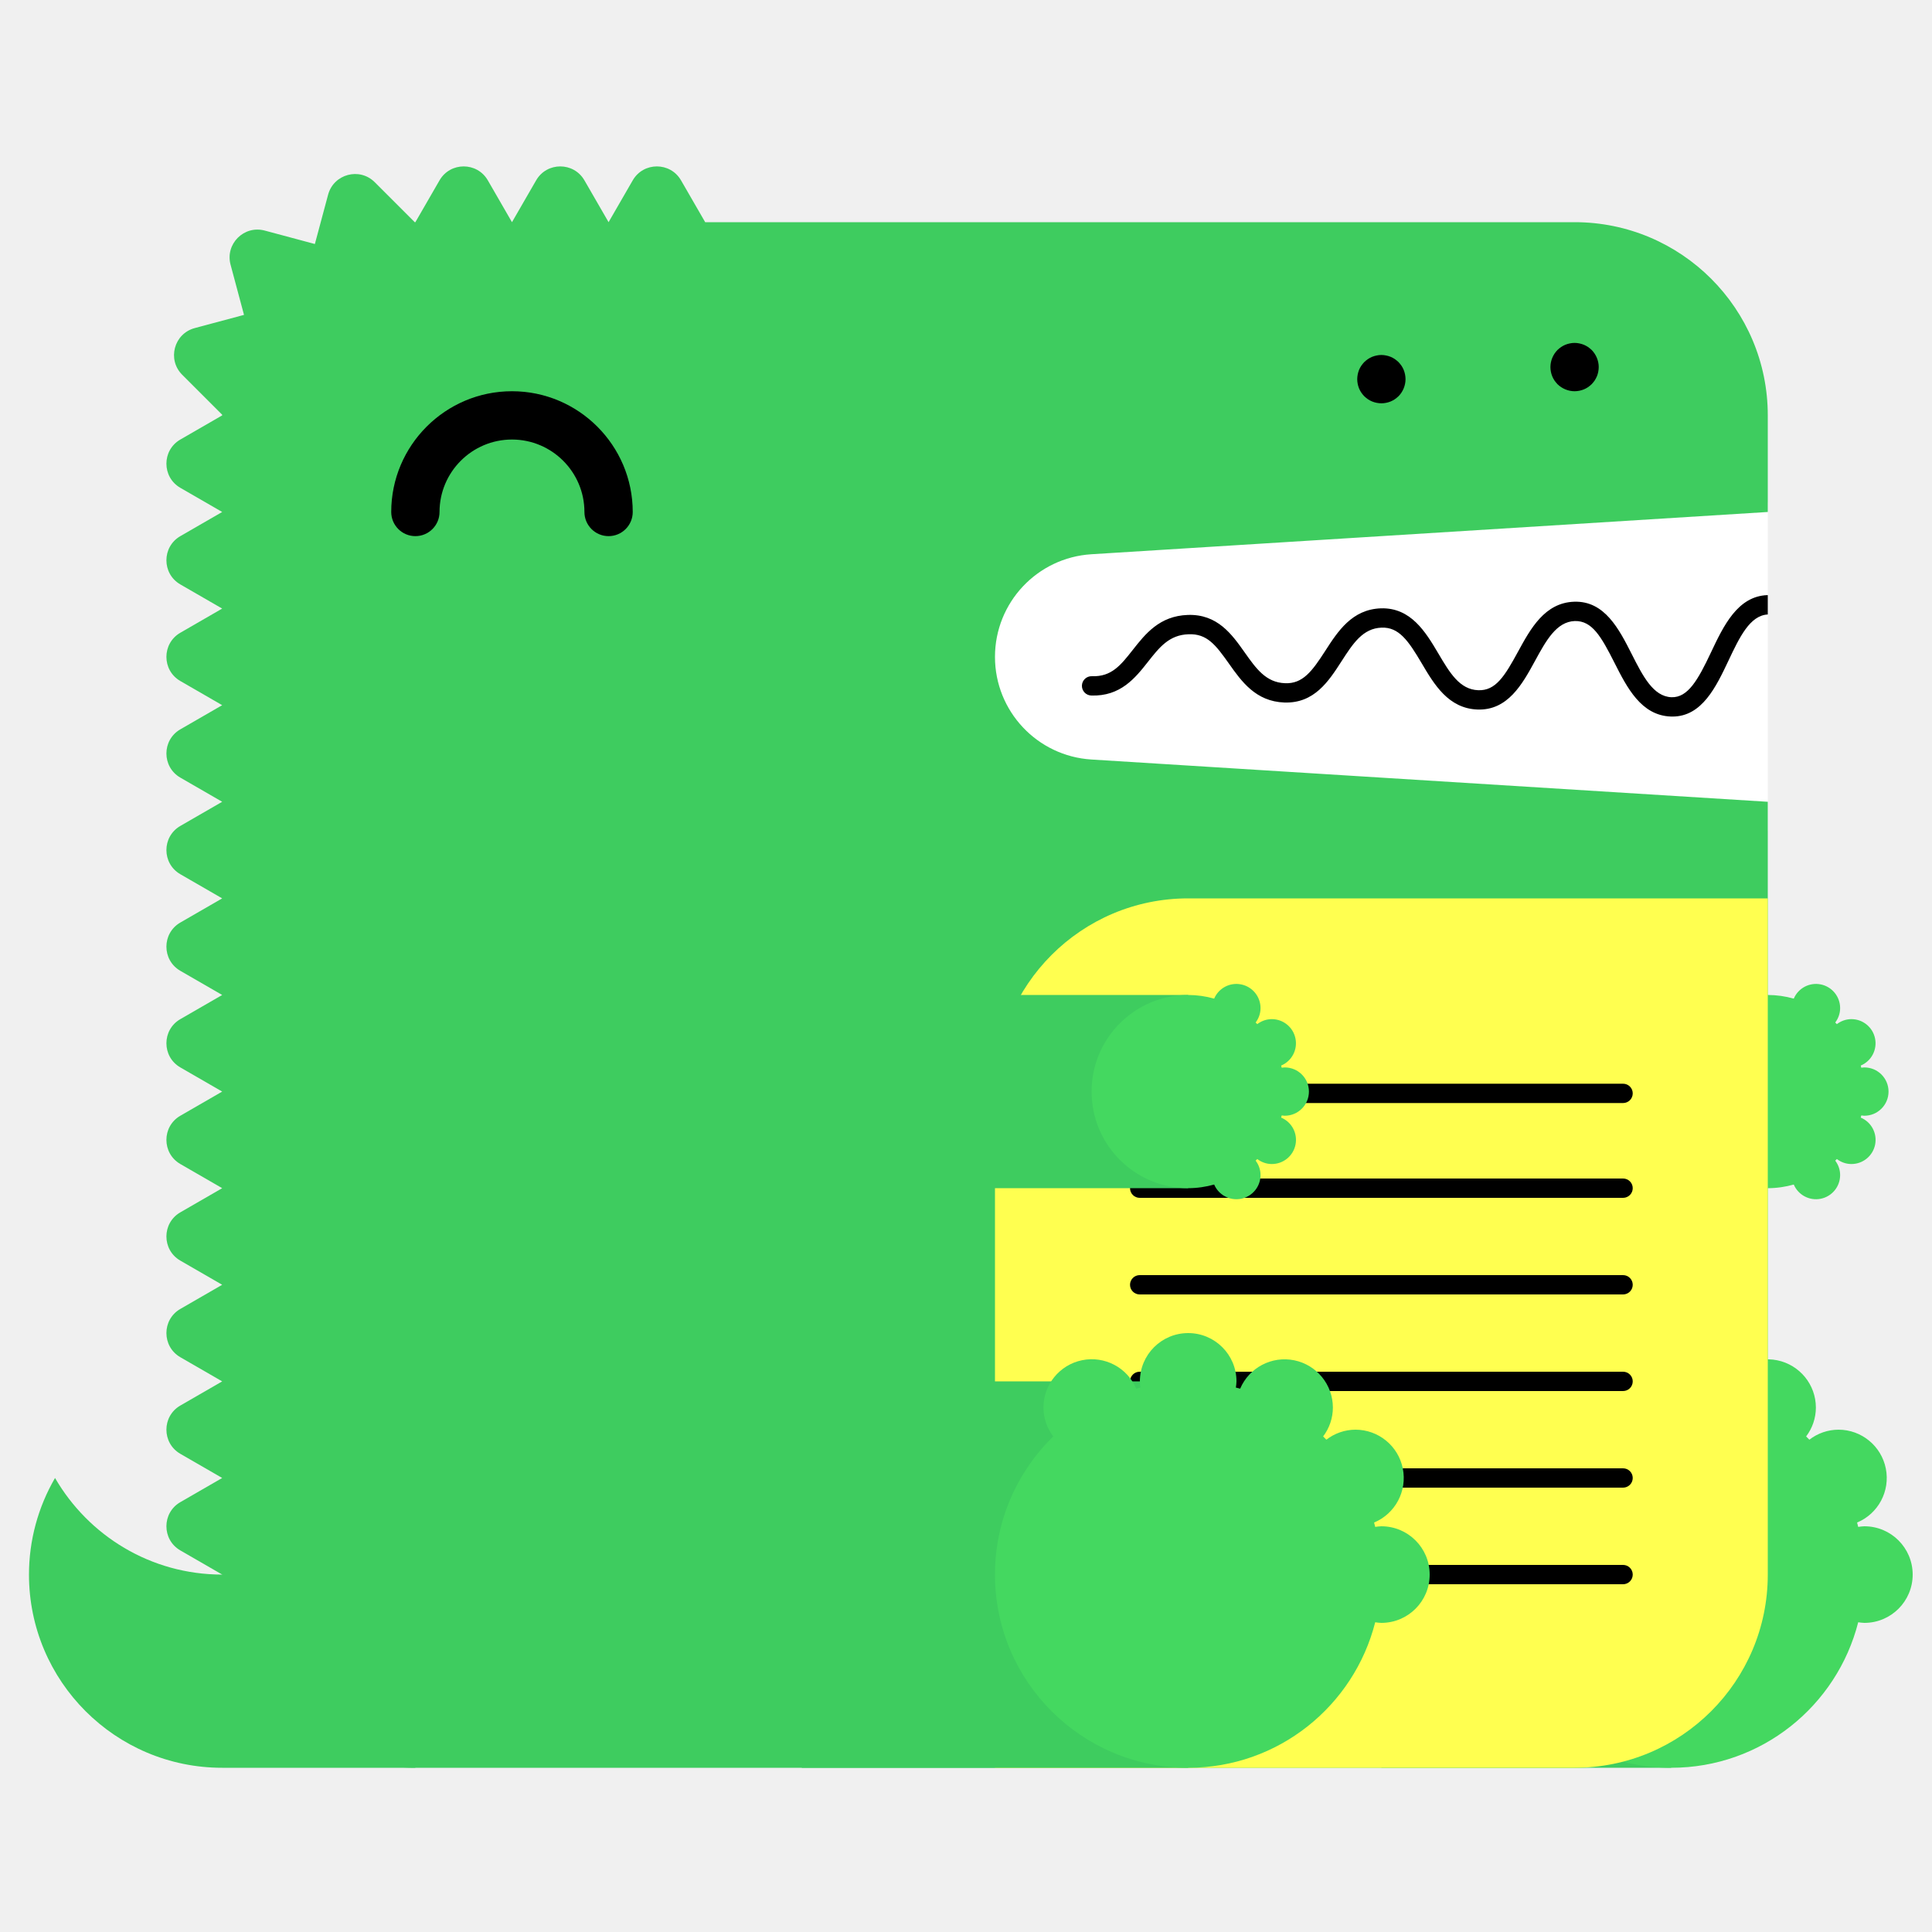
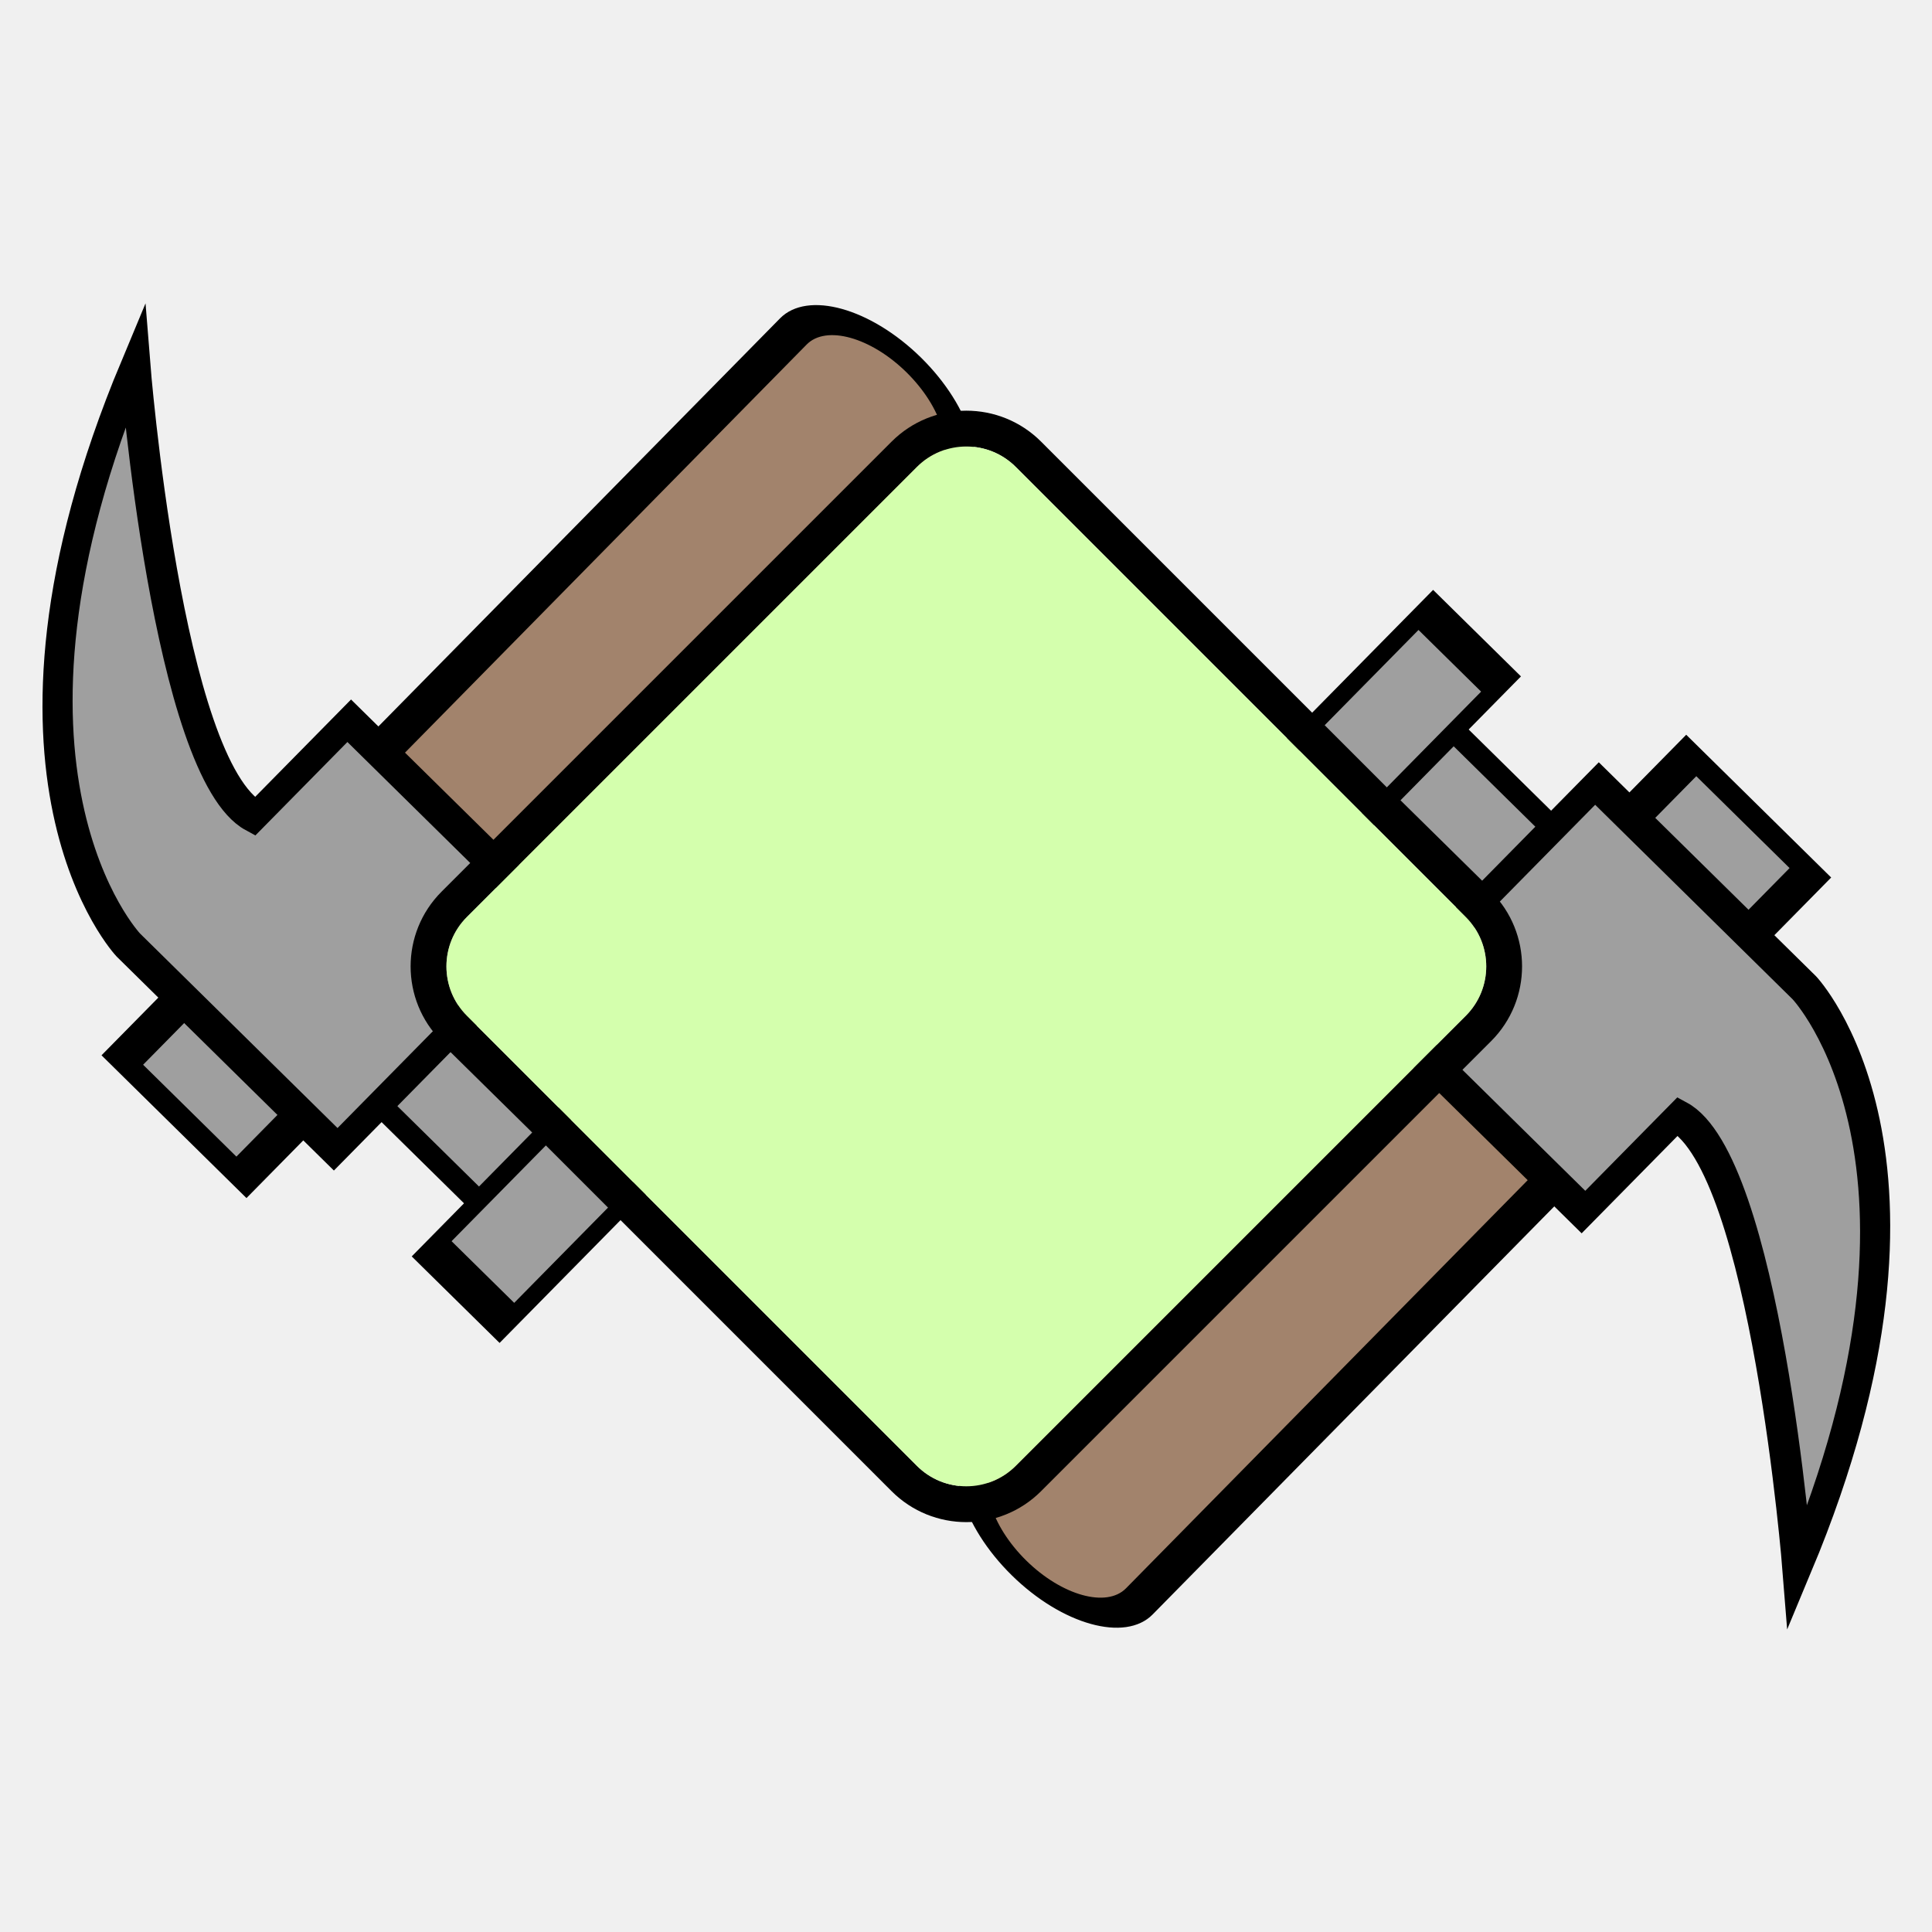
- <svg xmlns="http://www.w3.org/2000/svg" width="200" height="200" viewBox="0 0 200 200">
-   <g fill="none" fill-rule="evenodd">
-     <path fill="#FFF" d="M99 52h84v34H99z" />
-     <path d="M23 163c-7.398 0-13.843-4.027-17.303-10A19.886 19.886 0 0 0 3 163c0 11.046 8.954 20 20 20h20v-20H23z" fill="#3ECC5F" />
-     <path d="M112.98 57.376L183 53V43c0-11.046-8.954-20-20-20H73l-2.5-4.33c-1.112-1.925-3.889-1.925-5 0L63 23l-2.5-4.33c-1.111-1.925-3.889-1.925-5 0L53 23l-2.5-4.33c-1.111-1.925-3.889-1.925-5 0L43 23c-.022 0-.042.003-.065.003l-4.142-4.141c-1.57-1.571-4.252-.853-4.828 1.294l-1.369 5.104-5.192-1.392c-2.148-.575-4.111 1.389-3.535 3.536l1.39 5.193-5.102 1.367c-2.148.576-2.867 3.259-1.296 4.83l4.142 4.142c0 .021-.003.042-.003.064l-4.33 2.5c-1.925 1.111-1.925 3.889 0 5L23 53l-4.33 2.5c-1.925 1.111-1.925 3.889 0 5L23 63l-4.33 2.5c-1.925 1.111-1.925 3.889 0 5L23 73l-4.33 2.5c-1.925 1.111-1.925 3.889 0 5L23 83l-4.33 2.5c-1.925 1.111-1.925 3.889 0 5L23 93l-4.33 2.5c-1.925 1.111-1.925 3.889 0 5L23 103l-4.33 2.5c-1.925 1.111-1.925 3.889 0 5L23 113l-4.33 2.5c-1.925 1.111-1.925 3.889 0 5L23 123l-4.33 2.5c-1.925 1.111-1.925 3.889 0 5L23 133l-4.33 2.5c-1.925 1.111-1.925 3.889 0 5L23 143l-4.33 2.5c-1.925 1.111-1.925 3.889 0 5L23 153l-4.33 2.5c-1.925 1.111-1.925 3.889 0 5L23 163c0 11.046 8.954 20 20 20h120c11.046 0 20-8.954 20-20V83l-70.02-4.376A10.645 10.645 0 0 1 103 68c0-5.621 4.37-10.273 9.98-10.624" fill="#3ECC5F" />
-     <path fill="#3ECC5F" d="M143 183h30v-40h-30z" />
-     <path d="M193 158c-.219 0-.428.037-.639.064-.038-.15-.074-.301-.116-.451A5 5 0 0 0 190.32 148a4.96 4.96 0 0 0-3.016 1.036 26.531 26.531 0 0 0-.335-.336 4.955 4.955 0 0 0 1.011-2.987 5 5 0 0 0-9.599-1.959c-.148-.042-.297-.077-.445-.115.027-.211.064-.42.064-.639a5 5 0 0 0-5-5 5 5 0 0 0-5 5c0 .219.037.428.064.639-.148.038-.297.073-.445.115a4.998 4.998 0 0 0-9.599 1.959c0 1.125.384 2.151 1.011 2.987-3.717 3.632-6.031 8.693-6.031 14.3 0 11.046 8.954 20 20 20 9.339 0 17.16-6.41 19.361-15.064.211.027.42.064.639.064a5 5 0 0 0 5-5 5 5 0 0 0-5-5" fill="#44D860" />
-     <path fill="#3ECC5F" d="M153 123h30v-20h-30z" />
-     <path d="M193 115.5a2.5 2.5 0 1 0 0-5c-.109 0-.214.019-.319.032-.02-.075-.037-.15-.058-.225a2.501 2.501 0 0 0-.963-4.807c-.569 0-1.088.197-1.508.518a6.653 6.653 0 0 0-.168-.168c.314-.417.506-.931.506-1.494a2.5 2.5 0 0 0-4.8-.979A9.987 9.987 0 0 0 183 103c-5.522 0-10 4.478-10 10s4.478 10 10 10c.934 0 1.833-.138 2.69-.377a2.5 2.5 0 0 0 4.8-.979c0-.563-.192-1.077-.506-1.494.057-.055.113-.111.168-.168.42.321.939.518 1.508.518a2.5 2.5 0 0 0 .963-4.807c.021-.074.038-.15.058-.225.105.013.21.032.319.032" fill="#44D860" />
-     <path d="M63 55.5a2.5 2.5 0 0 1-2.5-2.5c0-4.136-3.364-7.5-7.5-7.5s-7.5 3.364-7.5 7.5a2.5 2.5 0 1 1-5 0c0-6.893 5.607-12.5 12.5-12.5S65.5 46.107 65.5 53a2.5 2.5 0 0 1-2.5 2.5" fill="#000" />
-     <path d="M103 183h60c11.046 0 20-8.954 20-20V93h-60c-11.046 0-20 8.954-20 20v70z" fill="#FFFF50" />
-     <path d="M168.02 124h-50.04a1 1 0 1 1 0-2h50.04a1 1 0 1 1 0 2m0 20h-50.04a1 1 0 1 1 0-2h50.04a1 1 0 1 1 0 2m0 20h-50.04a1 1 0 1 1 0-2h50.04a1 1 0 1 1 0 2m0-49.814h-50.04a1 1 0 1 1 0-2h50.04a1 1 0 1 1 0 2m0 19.814h-50.04a1 1 0 1 1 0-2h50.04a1 1 0 1 1 0 2m0 20h-50.04a1 1 0 1 1 0-2h50.04a1 1 0 1 1 0 2M183 61.611c-.012 0-.022-.006-.034-.005-3.09.105-4.552 3.196-5.842 5.923-1.346 2.85-2.387 4.703-4.093 4.647-1.889-.068-2.969-2.202-4.113-4.46-1.314-2.594-2.814-5.536-5.963-5.426-3.046.104-4.513 2.794-5.807 5.167-1.377 2.528-2.314 4.065-4.121 3.994-1.927-.07-2.951-1.805-4.136-3.813-1.321-2.236-2.848-4.75-5.936-4.664-2.994.103-4.465 2.385-5.763 4.4-1.373 2.13-2.335 3.428-4.165 3.351-1.973-.07-2.992-1.51-4.171-3.177-1.324-1.873-2.816-3.993-5.895-3.89-2.928.1-4.399 1.97-5.696 3.618-1.232 1.564-2.194 2.802-4.229 2.724a1 1 0 0 0-.072 2c3.017.101 4.545-1.8 5.872-3.487 1.177-1.496 2.193-2.787 4.193-2.855 1.926-.082 2.829 1.115 4.195 3.045 1.297 1.834 2.769 3.914 5.731 4.021 3.103.104 4.596-2.215 5.918-4.267 1.182-1.834 2.202-3.417 4.15-3.484 1.793-.067 2.769 1.35 4.145 3.681 1.297 2.197 2.766 4.686 5.787 4.796 3.125.108 4.634-2.62 5.949-5.035 1.139-2.088 2.214-4.06 4.119-4.126 1.793-.042 2.728 1.595 4.111 4.33 1.292 2.553 2.757 5.445 5.825 5.556l.169.003c3.064 0 4.518-3.075 5.805-5.794 1.139-2.41 2.217-4.68 4.067-4.773v-2z" fill="#000" />
-     <path fill="#3ECC5F" d="M83 183h40v-40H83z" />
-     <path d="M143 158c-.219 0-.428.037-.639.064-.038-.15-.074-.301-.116-.451A5 5 0 0 0 140.32 148a4.96 4.96 0 0 0-3.016 1.036 26.531 26.531 0 0 0-.335-.336 4.955 4.955 0 0 0 1.011-2.987 5 5 0 0 0-9.599-1.959c-.148-.042-.297-.077-.445-.115.027-.211.064-.42.064-.639a5 5 0 0 0-5-5 5 5 0 0 0-5 5c0 .219.037.428.064.639-.148.038-.297.073-.445.115a4.998 4.998 0 0 0-9.599 1.959c0 1.125.384 2.151 1.011 2.987-3.717 3.632-6.031 8.693-6.031 14.3 0 11.046 8.954 20 20 20 9.339 0 17.16-6.41 19.361-15.064.211.027.42.064.639.064a5 5 0 0 0 5-5 5 5 0 0 0-5-5" fill="#44D860" />
-     <path fill="#3ECC5F" d="M83 123h40v-20H83z" />
-     <path d="M133 115.5a2.5 2.5 0 1 0 0-5c-.109 0-.214.019-.319.032-.02-.075-.037-.15-.058-.225a2.501 2.501 0 0 0-.963-4.807c-.569 0-1.088.197-1.508.518a6.653 6.653 0 0 0-.168-.168c.314-.417.506-.931.506-1.494a2.5 2.5 0 0 0-4.8-.979A9.987 9.987 0 0 0 123 103c-5.522 0-10 4.478-10 10s4.478 10 10 10c.934 0 1.833-.138 2.69-.377a2.5 2.5 0 0 0 4.8-.979c0-.563-.192-1.077-.506-1.494.057-.055.113-.111.168-.168.42.321.939.518 1.508.518a2.5 2.5 0 0 0 .963-4.807c.021-.074.038-.15.058-.225.105.013.21.032.319.032" fill="#44D860" />
-     <path d="M143 41.75c-.16 0-.33-.02-.49-.05a2.52 2.52 0 0 1-.47-.14c-.15-.06-.29-.14-.431-.23-.13-.09-.259-.2-.38-.31-.109-.12-.219-.24-.309-.38s-.17-.28-.231-.43a2.619 2.619 0 0 1-.189-.96c0-.16.02-.33.05-.49.03-.16.08-.31.139-.47.061-.15.141-.29.231-.43.09-.13.2-.26.309-.38.121-.11.25-.22.38-.31.141-.09.281-.17.431-.23.149-.06.31-.11.47-.14.32-.07.65-.07.98 0 .159.03.32.08.47.14.149.06.29.14.43.23.13.09.259.2.38.31.11.12.22.25.31.38.09.14.17.28.23.43.06.16.11.31.14.47.029.16.05.33.05.49 0 .66-.271 1.31-.73 1.77-.121.11-.25.22-.38.31-.14.09-.281.17-.43.23a2.565 2.565 0 0 1-.96.19m20-1.25c-.66 0-1.3-.27-1.771-.73a3.802 3.802 0 0 1-.309-.38c-.09-.14-.17-.28-.231-.43a2.619 2.619 0 0 1-.189-.96c0-.66.27-1.3.729-1.77.121-.11.25-.22.38-.31.141-.09.281-.17.431-.23.149-.06.31-.11.47-.14.32-.07.66-.07.98 0 .159.03.32.08.47.14.149.06.29.14.43.23.13.09.259.2.38.31.459.47.73 1.11.73 1.77 0 .16-.021.33-.05.49-.03.16-.08.32-.14.47-.07.15-.14.29-.23.43-.09.13-.2.26-.31.38-.121.11-.25.22-.38.31-.14.09-.281.17-.43.23a2.565 2.565 0 0 1-.96.19" fill="#000" />
+ <svg xmlns="http://www.w3.org/2000/svg" width="100%" height="100%" viewBox="0 0 2049 2049" version="1.1" xml:space="preserve" style="fill-rule:evenodd;clip-rule:evenodd;stroke-linecap:round;stroke-linejoin:round;stroke-miterlimit:1.5;">
+   <g transform="matrix(1,0,0,1,-8550,-1)">
+     <g id="Artboard1" transform="matrix(1,0,0,1,8550.86,1.92933)">
+       <rect x="0" y="0" width="2048" height="2048" style="fill:none;" />
+       <clipPath id="_clip1">
+         <rect x="0" y="0" width="2048" height="2048" />
+       </clipPath>
+       <g clip-path="url(#_clip1)">
+         <g transform="matrix(0.783856,-0.783856,0.783856,0.783856,-618.353,1003.64)">
+           <g transform="matrix(-0.464433,0.649853,0.649853,0.464433,852.279,-490.365)">
+             <g>
+               <g transform="matrix(1.34508,0.977589,-0.541324,0.744819,-2287.87,-2398.73)">
+                 <path d="M2720.28,1308.55L2720.28,502.62L2877.78,502.62L2877.78,1308.55C2877.78,1352.01 2842.49,1387.3 2799.03,1387.3C2755.57,1387.3 2720.28,1352.01 2720.28,1308.55" style="fill:rgb(162,131,108);stroke:black;stroke-width:26.89px;" />
+               </g>
+               <g transform="matrix(2.02767,2.58277e-16,-2.58277e-16,2.02767,-1205.43,-376.688)">
+                 <g transform="matrix(0.89768,0.651933,-0.403893,0.556141,238.03,-727.265)">
+                   <rect x="1425.48" y="484.941" width="89.022" height="84.452" style="fill:rgb(159,159,159);stroke:black;stroke-width:19.31px;stroke-linecap:butt;stroke-linejoin:miter;stroke-miterlimit:6;" />
+                 </g>
+                 <g transform="matrix(0.89768,0.651933,-0.403893,0.556141,197.08,-865.727)">
+                   <rect x="1425.48" y="484.941" width="89.022" height="84.452" style="fill:rgb(159,159,159);stroke:black;stroke-width:19.31px;stroke-linecap:butt;stroke-linejoin:miter;stroke-miterlimit:6;" />
+                 </g>
+                 <g transform="matrix(0.61598,0.447308,-0.539035,0.742296,691.088,-327.336)">
+                   <path d="M1077.48,376.457C1003.04,358.562 765.282,529.617 765.282,529.617C893.096,265.602 1077.48,260.428 1077.48,260.428L1303.35,260.428L1303.35,463.123L1077.48,463.123C1077.48,463.123 1077.49,395.144 1077.48,376.457Z" style="fill:rgb(159,159,159);stroke:black;stroke-width:21.14px;stroke-linecap:butt;stroke-linejoin:miter;stroke-miterlimit:6;" />
+                 </g>
+                 <g transform="matrix(0.566959,0.41175,-0.902303,1.24243,1050.21,-694.215)">
+                   <rect x="1425.48" y="484.941" width="89.022" height="84.452" style="fill:rgb(159,159,159);stroke:black;stroke-width:14.93px;stroke-linecap:butt;stroke-linejoin:miter;stroke-miterlimit:6;" />
+                 </g>
+               </g>
+             </g>
+           </g>
+           <g transform="matrix(0.464433,-0.649853,-0.649853,-0.464433,1216.97,2611.57)">
+             <g>
+               <g transform="matrix(1.34508,0.977589,-0.541324,0.744819,-2287.87,-2398.73)">
+                 <path d="M2720.28,1308.55L2720.28,502.62L2877.78,502.62L2877.78,1308.55C2877.78,1352.01 2842.49,1387.3 2799.03,1387.3C2755.57,1387.3 2720.28,1352.01 2720.28,1308.55" style="fill:rgb(162,131,108);stroke:black;stroke-width:26.89px;" />
+               </g>
+               <g transform="matrix(2.02767,2.58277e-16,-2.58277e-16,2.02767,-1205.43,-376.688)">
+                 <g transform="matrix(0.89768,0.651933,-0.403893,0.556141,238.03,-727.265)">
+                   <rect x="1425.48" y="484.941" width="89.022" height="84.452" style="fill:rgb(159,159,159);stroke:black;stroke-width:19.31px;stroke-linecap:butt;stroke-linejoin:miter;stroke-miterlimit:6;" />
+                 </g>
+                 <g transform="matrix(0.89768,0.651933,-0.403893,0.556141,197.08,-865.727)">
+                   <rect x="1425.48" y="484.941" width="89.022" height="84.452" style="fill:rgb(159,159,159);stroke:black;stroke-width:19.31px;stroke-linecap:butt;stroke-linejoin:miter;stroke-miterlimit:6;" />
+                 </g>
+                 <g transform="matrix(0.61598,0.447308,-0.539035,0.742296,691.088,-327.336)">
+                   <path d="M1077.48,376.457C1003.04,358.562 765.282,529.617 765.282,529.617C893.096,265.602 1077.48,260.428 1077.48,260.428L1303.35,260.428L1303.35,463.123L1077.48,463.123C1077.48,463.123 1077.49,395.144 1077.48,376.457Z" style="fill:rgb(159,159,159);stroke:black;stroke-width:21.14px;stroke-linecap:butt;stroke-linejoin:miter;stroke-miterlimit:6;" />
+                 </g>
+                 <g transform="matrix(0.566959,0.41175,-0.902303,1.24243,1050.21,-694.215)">
+                   <rect x="1425.48" y="484.941" width="89.022" height="84.452" style="fill:rgb(159,159,159);stroke:black;stroke-width:14.93px;stroke-linecap:butt;stroke-linejoin:miter;stroke-miterlimit:6;" />
+                 </g>
+               </g>
+             </g>
+           </g>
+         </g>
+         <g transform="matrix(0.348715,-0.348715,0.614651,0.614651,-2214.35,2969.65)">
+           <path d="M8344.68,663.296L8344.68,1439.84C8344.68,1511.01 8242.84,1568.79 8117.4,1568.79L6748.61,1568.79C6623.17,1568.79 6521.33,1511.01 6521.33,1439.84L6521.33,663.296C6521.33,592.128 6623.17,534.349 6748.61,534.349L8117.4,534.349C8242.84,534.349 8344.68,592.128 8344.68,663.296ZM8267.63,663.296C8267.63,616.256 8200.31,578.065 8117.4,578.065L6748.61,578.065C6665.7,578.065 6598.38,616.256 6598.38,663.296L6598.38,1439.84C6598.38,1486.88 6665.7,1525.08 6748.61,1525.08L8117.4,1525.08C8200.31,1525.08 8267.63,1486.88 8267.63,1439.84L8267.63,663.296Z" />
+           <path d="M8267.63,663.296L8267.63,1439.84C8267.63,1486.88 8200.31,1525.08 8117.4,1525.08L6748.61,1525.08C6665.7,1525.08 6598.38,1486.88 6598.38,1439.84L6598.38,663.296C6598.38,616.256 6665.7,578.065 6748.61,578.065L8117.4,578.065C8200.31,578.065 8267.63,616.256 8267.63,663.296Z" style="fill:rgb(212,255,173);" />
+         </g>
+       </g>
+     </g>
  </g>
</svg>
